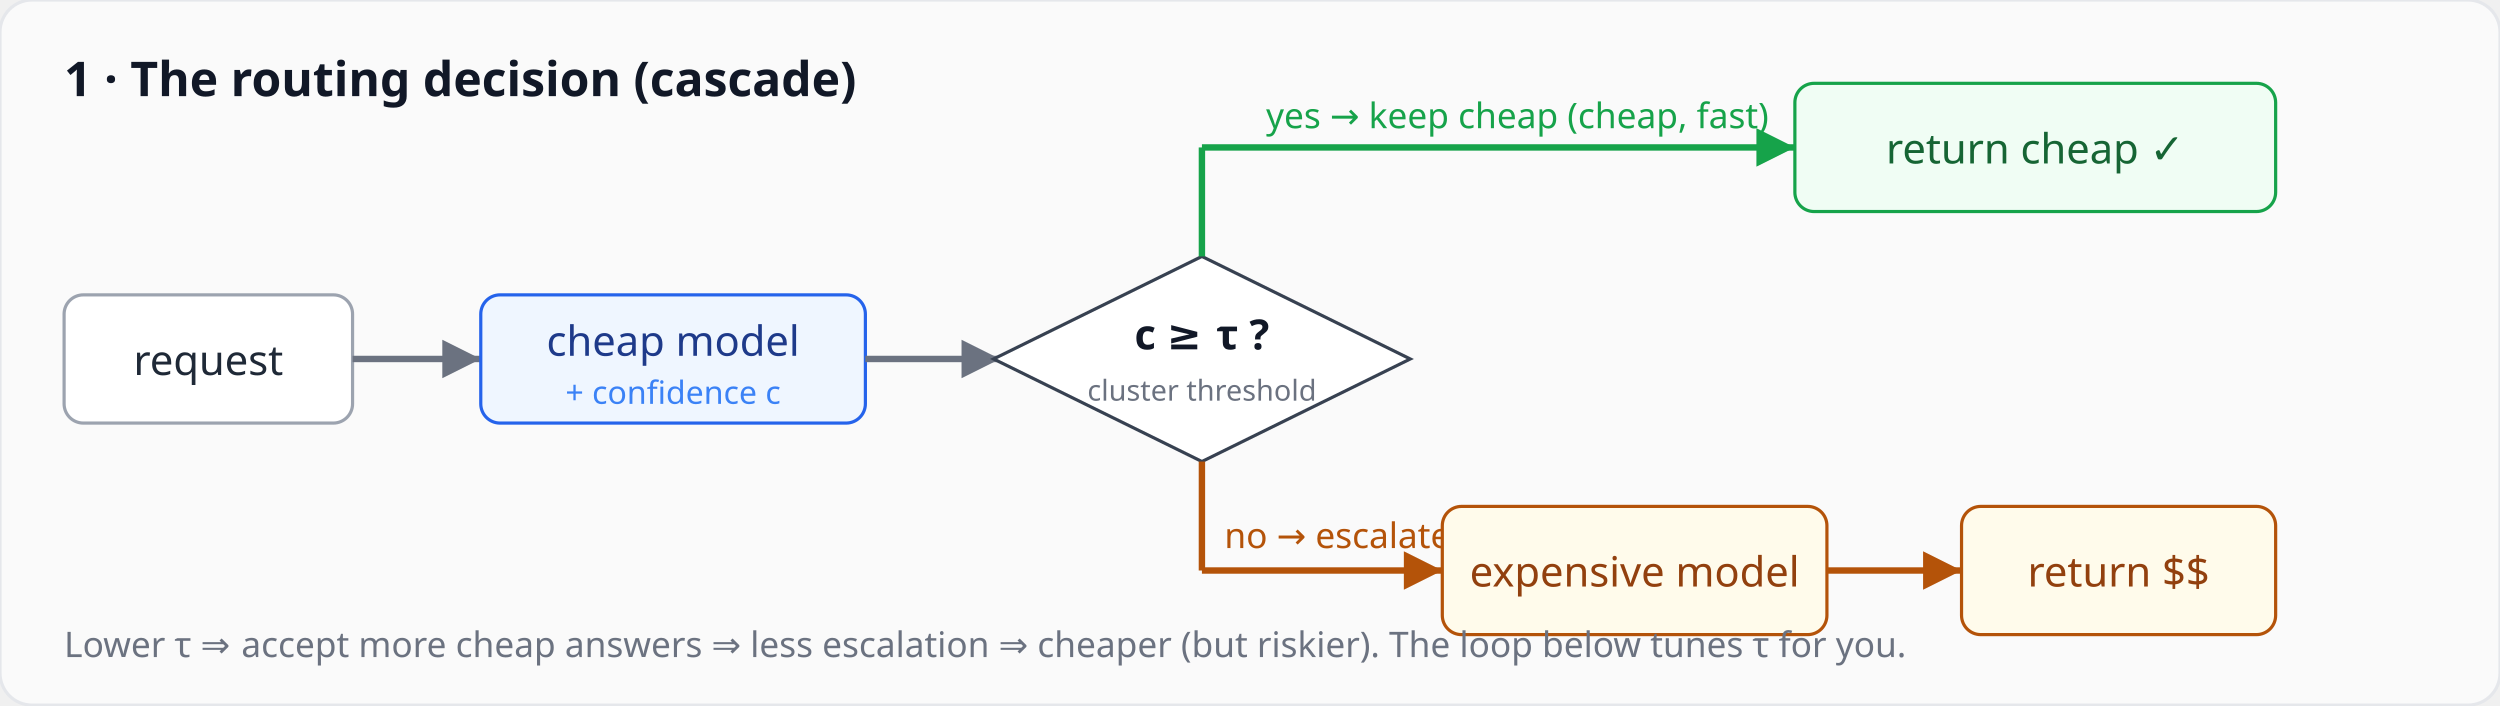
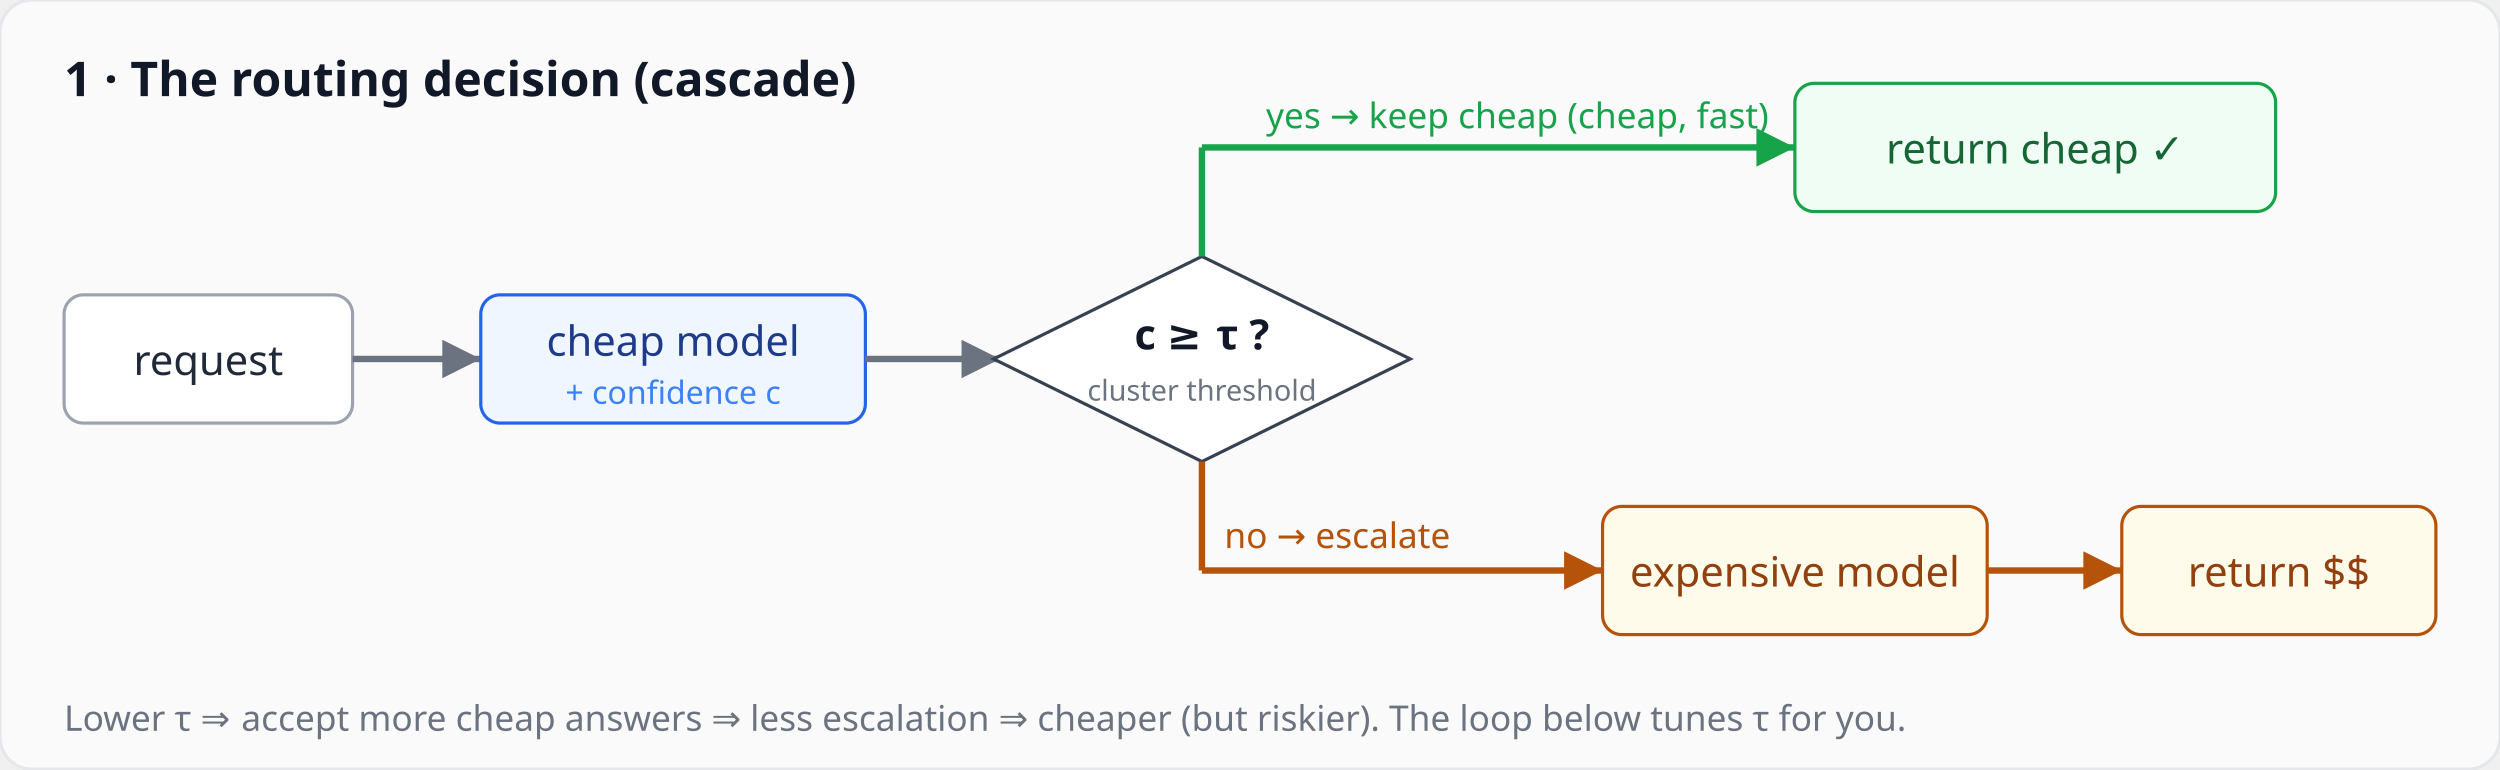
- <svg xmlns="http://www.w3.org/2000/svg" viewBox="0 0 780 220" font-family="ui-sans-serif, system-ui, sans-serif">
-   <rect x="0" y="0" width="780" height="220" rx="10" fill="#fafafa" stroke="#e5e7eb" />
+ <svg xmlns="http://www.w3.org/2000/svg" viewBox="0 0 780 240" font-family="ui-sans-serif, system-ui, sans-serif">
+   <rect x="0" y="0" width="780" height="240" rx="10" fill="#fafafa" stroke="#e5e7eb" />
  <text x="20" y="30" font-size="15" font-weight="700" fill="#111827">1 · The routing decision (cascade)</text>
  <rect x="20" y="92" width="90" height="40" rx="6" fill="#ffffff" stroke="#9ca3af" />
  <text x="65" y="117" font-size="13" fill="#1f2937" text-anchor="middle">request</text>
  <line x1="110" y1="112" x2="150" y2="112" stroke="#6b7280" stroke-width="2" marker-end="url(#a)" />
  <rect x="150" y="92" width="120" height="40" rx="6" fill="#eff6ff" stroke="#2563eb" />
  <text x="210" y="111" font-size="13" fill="#1e3a8a" text-anchor="middle">cheap model</text>
  <text x="210" y="126" font-size="10" fill="#3b82f6" text-anchor="middle">+ confidence c</text>
  <line x1="270" y1="112" x2="312" y2="112" stroke="#6b7280" stroke-width="2" marker-end="url(#a)" />
  <polygon points="375,80 440,112 375,144 310,112" fill="#ffffff" stroke="#374151" />
  <text x="375" y="109" font-size="13" font-weight="600" fill="#111827" text-anchor="middle">c ≥ τ ?</text>
  <text x="375" y="125" font-size="9" fill="#6b7280" text-anchor="middle">cluster threshold</text>
  <line x1="375" y1="80" x2="375" y2="46" stroke="#16a34a" stroke-width="2" />
  <line x1="375" y1="46" x2="560" y2="46" stroke="#16a34a" stroke-width="2" marker-end="url(#g)" />
  <text x="395" y="40" font-size="11" fill="#16a34a">yes → keep cheap (cheap, fast)</text>
  <rect x="560" y="26" width="150" height="40" rx="6" fill="#f0fdf4" stroke="#16a34a" />
  <text x="635" y="51" font-size="13" fill="#166534" text-anchor="middle">return cheap ✓</text>
  <line x1="375" y1="144" x2="375" y2="178" stroke="#b45309" stroke-width="2" />
-   <line x1="375" y1="178" x2="450" y2="178" stroke="#b45309" stroke-width="2" marker-end="url(#o)" />
+   <line x1="375" y1="178" x2="500" y2="178" stroke="#b45309" stroke-width="2" marker-end="url(#o)" />
  <text x="382" y="171" font-size="11" fill="#b45309">no → escalate</text>
-   <rect x="450" y="158" width="120" height="40" rx="6" fill="#fffbeb" stroke="#b45309" />
-   <text x="510" y="183" font-size="13" fill="#92400e" text-anchor="middle">expensive model</text>
-   <line x1="570" y1="178" x2="612" y2="178" stroke="#b45309" stroke-width="2" marker-end="url(#o)" />
-   <rect x="612" y="158" width="98" height="40" rx="6" fill="#fffbeb" stroke="#b45309" />
-   <text x="661" y="183" font-size="13" fill="#92400e" text-anchor="middle">return $$</text>
-   <text x="20" y="205" font-size="11" fill="#6b7280">Lower τ ⇒ accept more cheap answers ⇒ less escalation ⇒ cheaper (but riskier). The loop below tunes τ for you.</text>
+   <rect x="500" y="158" width="120" height="40" rx="6" fill="#fffbeb" stroke="#b45309" />
+   <text x="560" y="183" font-size="13" fill="#92400e" text-anchor="middle">expensive model</text>
+   <line x1="620" y1="178" x2="662" y2="178" stroke="#b45309" stroke-width="2" marker-end="url(#o)" />
+   <rect x="662" y="158" width="98" height="40" rx="6" fill="#fffbeb" stroke="#b45309" />
+   <text x="711" y="183" font-size="13" fill="#92400e" text-anchor="middle">return $$</text>
+   <text x="20" y="228" font-size="11" fill="#6b7280">Lower τ ⇒ accept more cheap answers ⇒ less escalation ⇒ cheaper (but riskier). The loop below tunes τ for you.</text>
  <defs>
    <marker id="a" markerWidth="8" markerHeight="8" refX="6" refY="3" orient="auto">
      <path d="M0,0 L6,3 L0,6 Z" fill="#6b7280" />
    </marker>
    <marker id="g" markerWidth="8" markerHeight="8" refX="6" refY="3" orient="auto">
      <path d="M0,0 L6,3 L0,6 Z" fill="#16a34a" />
    </marker>
    <marker id="o" markerWidth="8" markerHeight="8" refX="6" refY="3" orient="auto">
      <path d="M0,0 L6,3 L0,6 Z" fill="#b45309" />
    </marker>
  </defs>
</svg>
